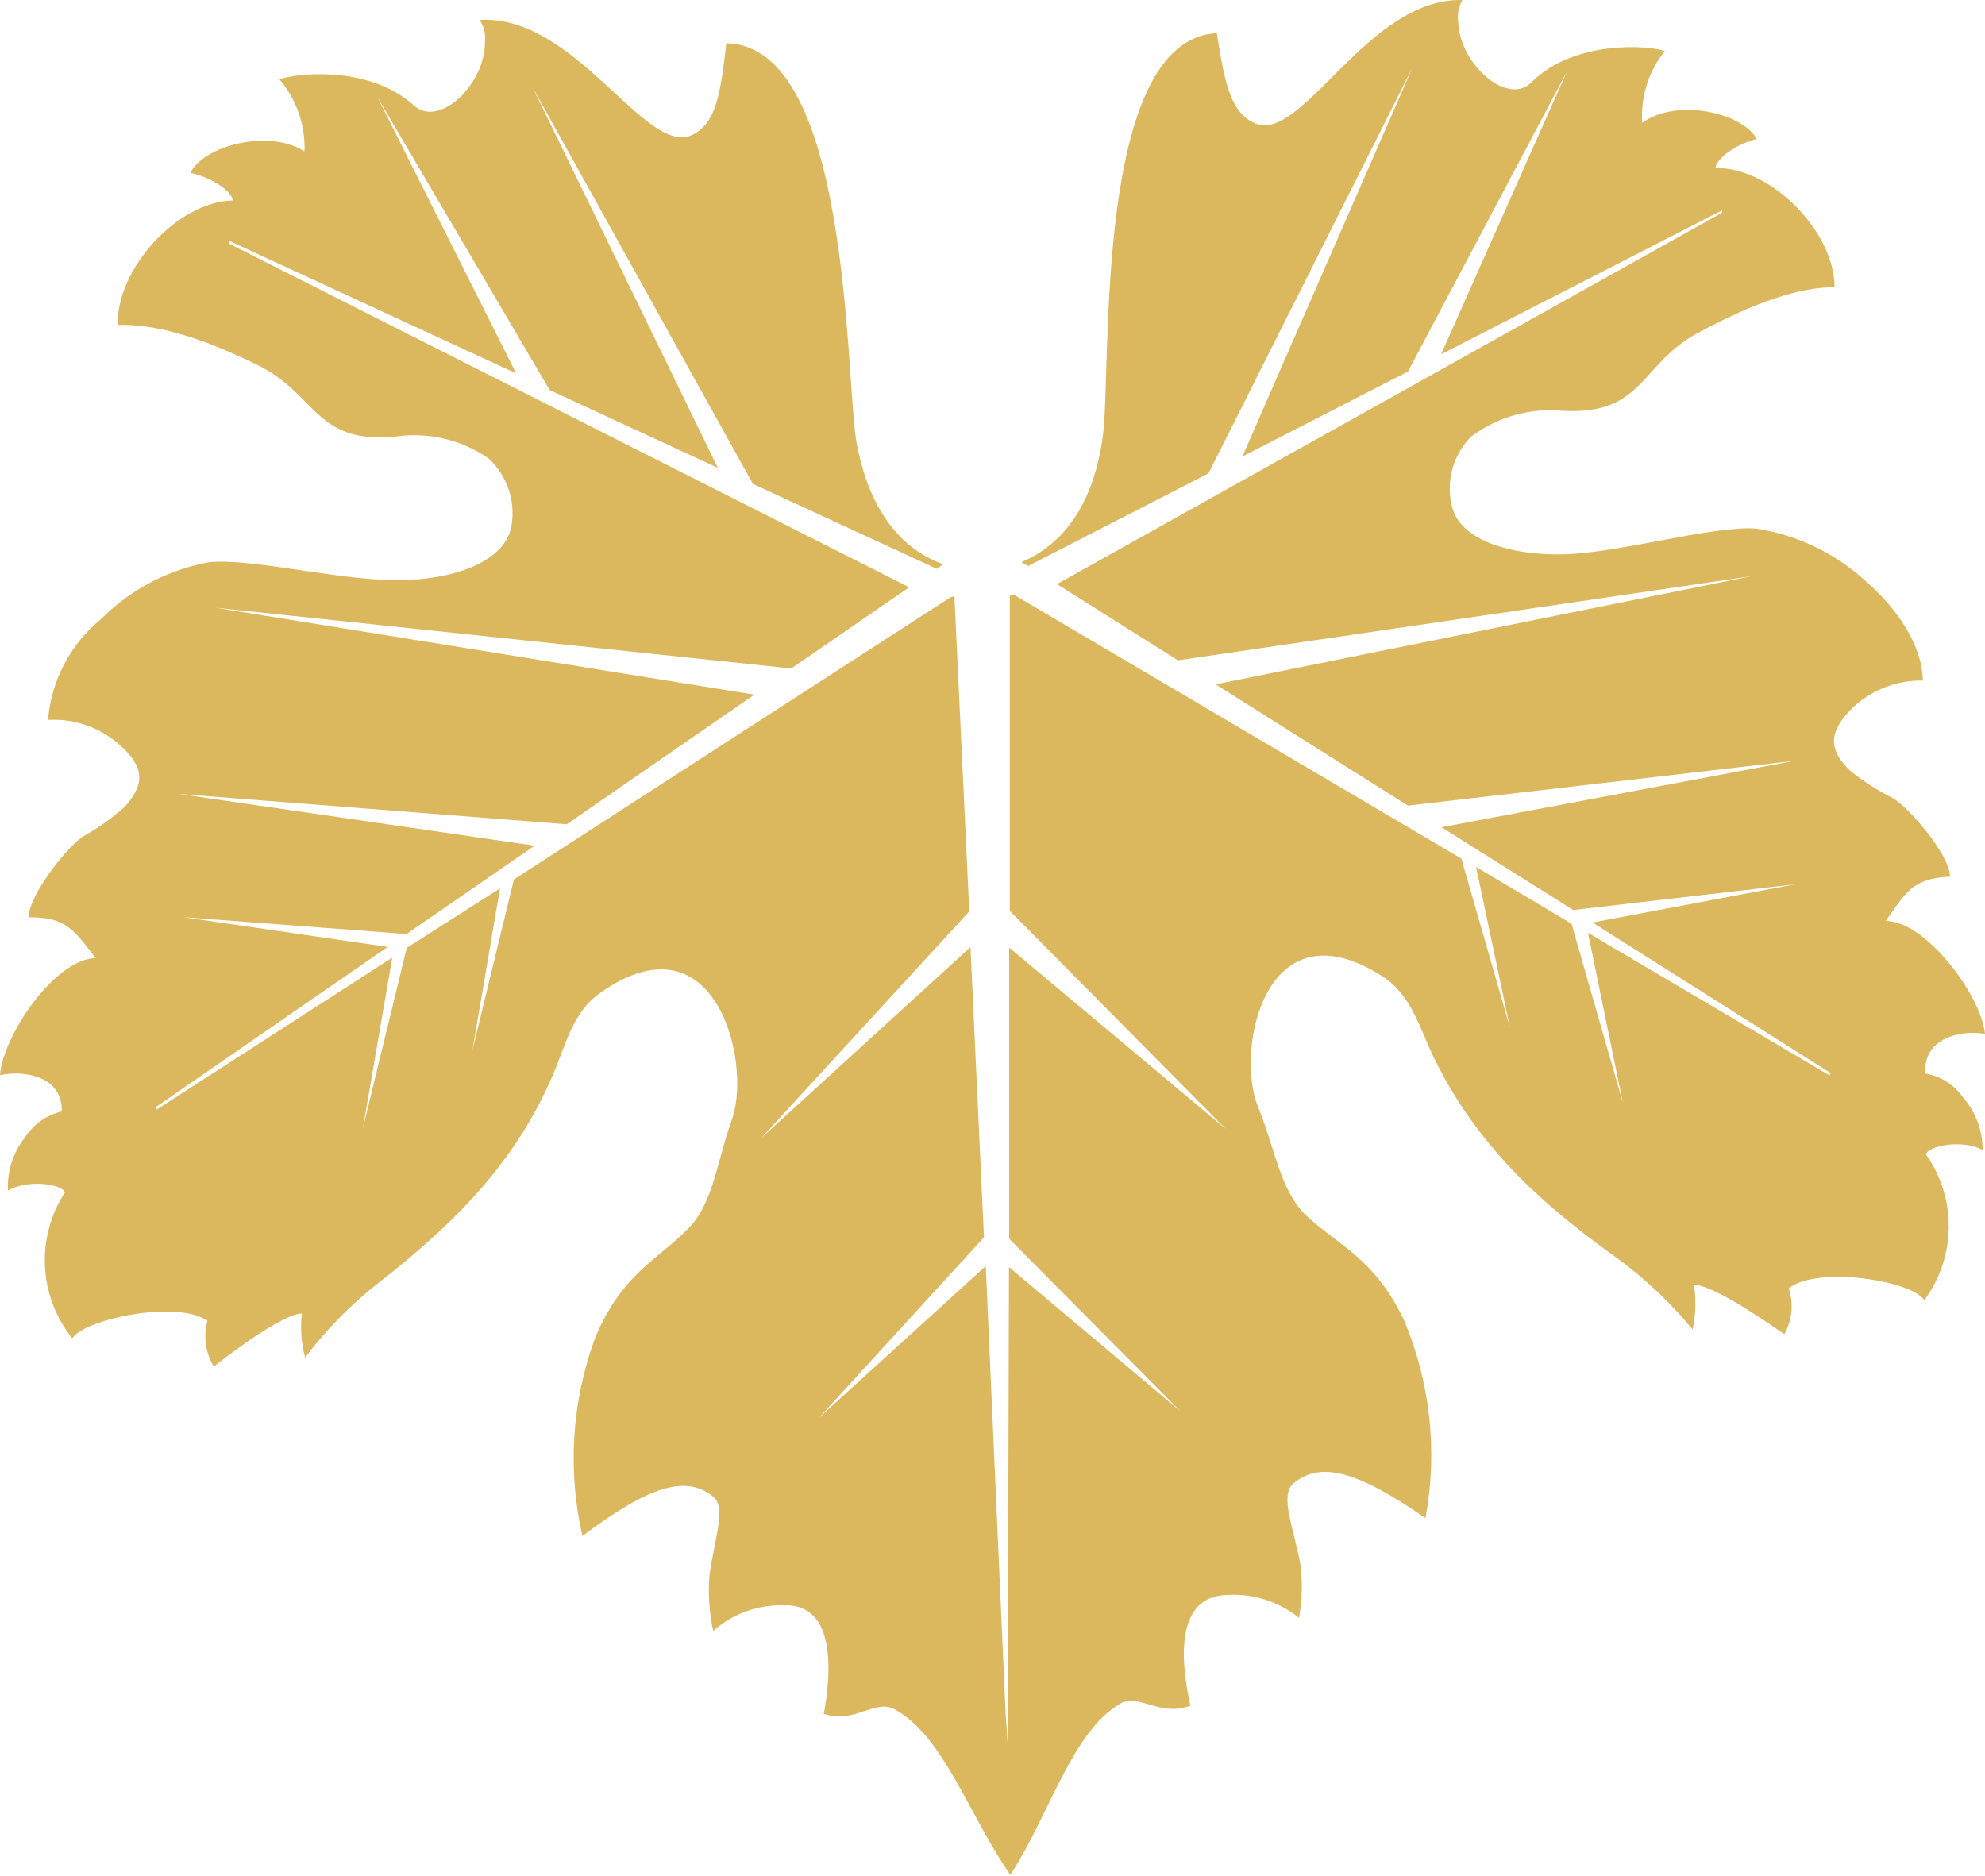
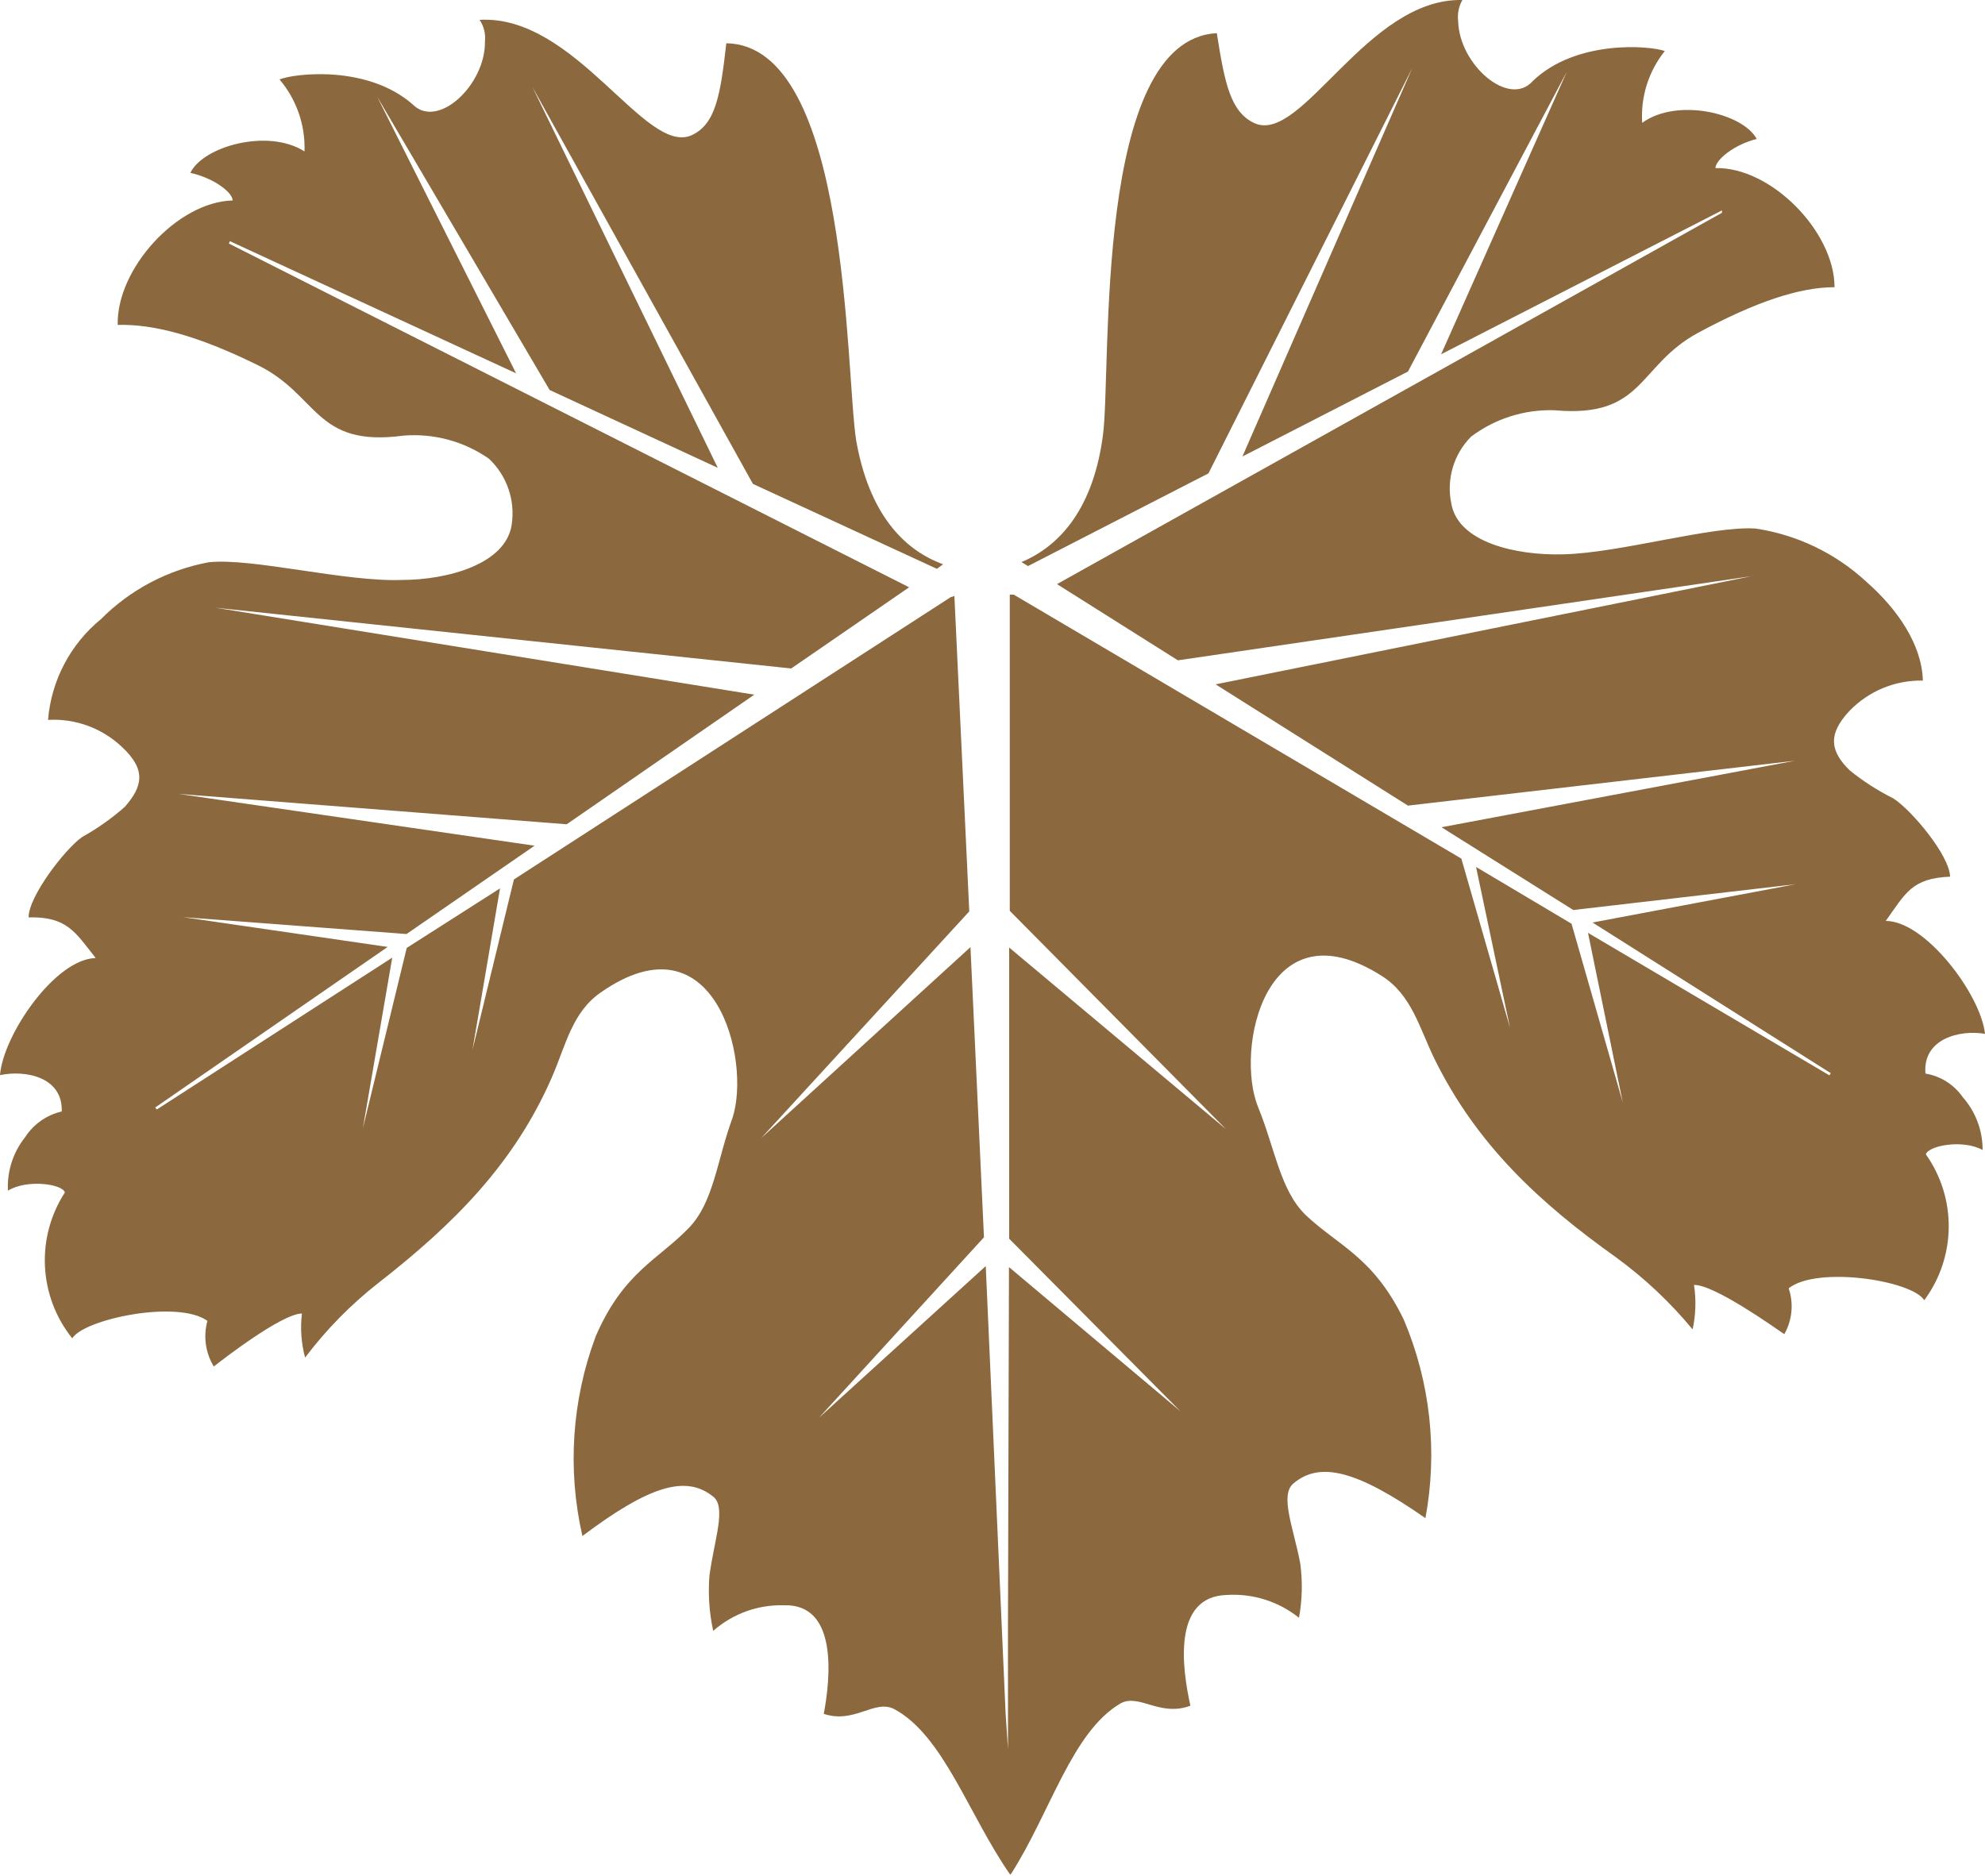
<svg xmlns="http://www.w3.org/2000/svg" id="Layer_1" data-name="Layer 1" viewBox="0 0 100 94.5">
  <defs>
-     <style>.cls-1{fill:#dbb75e;fill-rule:evenodd;}</style>
+     <style>.cls-1{fill:#8b683e;fill-rule:evenodd;}</style>
  </defs>
  <path class="cls-1" d="M50.78,88.13V86.84l0-5,.05-18,8.63,7.26-8.62-8.69,0-14.67,10.92,9.15-10.89-11,0-15.93.2,0,22.55,13.3,2.45,8.52-1.71-8.1,4.81,2.86,2.58,9L80,47l12.16,7.18.07-.11-12-7.59,10.23-1.93L79.26,45.85l-6.64-4.17,17.8-3.35L70.93,40.59l-9.69-6.11,27-5.45L59.34,33.27l-6.09-3.84L86.75,10.72l0-.12L72.6,17.85,78.93,3.62l-8,15.1L62.59,23,71.15,3.42,60.88,23.85l-9.09,4.67-.33-.2c2-.84,3.64-2.78,4.11-6.44C56,18.46,55.08,2,61.3,1.67c.4,2.54.69,4,1.93,4.55,2.39,1,5.65-6.33,10.44-6.22a1.75,1.75,0,0,0-.21,1.08c.06,2.19,2.57,4.36,3.76,3C79.39,2,83.07,2.29,83.87,2.57a5.24,5.24,0,0,0-1.14,3.62C84.49,4.91,87.8,5.7,88.5,7c-1.15.29-2.07,1.05-2.08,1.47,2.79-.07,6,3.2,6,6-1.78,0-4,.75-6.86,2.29-3.07,1.65-2.71,4.32-7.24,3.91A6.63,6.63,0,0,0,74.11,22a3.7,3.7,0,0,0-1,3.35c.33,2,3.31,2.64,5.62,2.58,2.86-.06,7.51-1.45,9.71-1.3A10.49,10.49,0,0,1,94,29.29c1.61,1.41,2.82,3.2,2.87,5a5,5,0,0,0-3.69,1.52c-1.18,1.25-.91,2.1,0,3a11.91,11.91,0,0,0,2.19,1.41c.91.57,2.85,2.88,2.87,3.95C96.31,44.25,96,45,95,46.4c2,0,4.79,3.71,5,5.69-1.24-.22-3.15.23-3,2a2.86,2.86,0,0,1,1.88,1.19,4,4,0,0,1,1,2.66c-1-.55-2.73-.22-2.86.22a6.26,6.26,0,0,1-.08,7.35c-.62-1-5.4-1.74-6.83-.6a2.84,2.84,0,0,1-.22,2.31c-.46-.31-3.54-2.51-4.55-2.48a6.16,6.16,0,0,1-.07,2.24,21.26,21.26,0,0,0-3.87-3.64c-3.83-2.73-7-5.65-9.14-10-.76-1.57-1.15-3.22-2.65-4.17-5.87-3.73-7.41,3.72-6.23,6.61.86,2.1,1.11,4.2,2.41,5.45,1.63,1.54,3.4,2.1,4.93,5.26a17.45,17.45,0,0,1,1.09,10c-3.46-2.41-5.32-2.88-6.66-1.74-.68.59,0,2.19.35,4a8.7,8.7,0,0,1-.06,2.76,5.27,5.27,0,0,0-3.63-1.15c-2.79.07-2.24,3.78-1.84,5.58-1.55.58-2.59-.64-3.53-.11-2.44,1.44-3.52,5.47-5.49,8.56l-.06.06,0,0c-2.09-3-3.35-7-5.84-8.34-1-.51-2,.76-3.55.24.34-1.81.72-5.55-2-5.47a5.17,5.17,0,0,0-3.57,1.29,9.48,9.48,0,0,1-.19-2.78c.24-1.82.88-3.48.17-4-1.36-1.08-3.19-.54-6.57,2a17.56,17.56,0,0,1,.67-10.06c1.4-3.24,3.15-3.86,4.7-5.47,1.25-1.3,1.41-3.41,2.19-5.53C37.86,53.4,36,46,30.27,50c-1.45,1-1.76,2.65-2.46,4.26-1.91,4.4-5,7.45-8.71,10.35a20.33,20.33,0,0,0-3.73,3.79,5.88,5.88,0,0,1-.16-2.22c-1,0-4,2.32-4.44,2.67a2.93,2.93,0,0,1-.32-2.3c-1.5-1.08-6.22-.09-6.81.88a6.28,6.28,0,0,1-.37-7.35c-.13-.43-1.91-.68-2.87-.09a4,4,0,0,1,.87-2.7A3,3,0,0,1,3.11,56C3.17,54.24,1.24,53.9,0,54.17c.15-2,2.76-5.85,4.82-5.9-1.05-1.34-1.46-2.09-3.38-2.05,0-1.06,1.84-3.45,2.7-4.05a12.18,12.18,0,0,0,2.15-1.52c.87-1,1.11-1.84-.13-3a5,5,0,0,0-3.74-1.38,7.33,7.33,0,0,1,2.66-5.07,10.31,10.31,0,0,1,5.43-2.87c2.17-.24,6.89,1,9.73.89,2.31,0,5.26-.8,5.54-2.8a3.78,3.78,0,0,0-1.15-3.31,6.58,6.58,0,0,0-4.32-1.16c-4.49.6-4.25-2.08-7.38-3.58-2.95-1.45-5.18-2.05-7-2-.07-2.82,3-6.2,5.79-6.27,0-.42-1-1.15-2.13-1.39.63-1.33,3.91-2.26,5.75-1.08A5.31,5.31,0,0,0,14.08,4c.8-.31,4.44-.73,6.71,1.26,1.27,1.28,3.68-1,3.64-3.17A1.62,1.62,0,0,0,24.16,1C29,.72,32.51,7.88,34.85,6.81c1.22-.56,1.45-2.08,1.74-4.63,6.22.09,6,16.56,6.54,20,.64,3.65,2.35,5.51,4.38,6.25l-.31.23-9.27-4.28-11.11-20,9.34,19.19-8.47-3.92L19,4.87,26,18.81,11.58,12.15l-.05.12L45.8,29.59l-5.94,4.09-29-3.06L38,35l-9.45,6.53L9,40l17.93,2.61-6.45,4.45L9.23,46.21l10.3,1.5L7.82,55.8l.08.1,11.86-7.65-1.48,8.6,2.21-9.09,4.7-3-1.39,8.15,2.09-8.6,22-14.22.19-.06.75,15.89L38.35,57.34l10.54-9.62.68,14.62-8.31,9.09,8.4-7.64,1,22.53,0,1.81,0-1.81Z" />
</svg>
